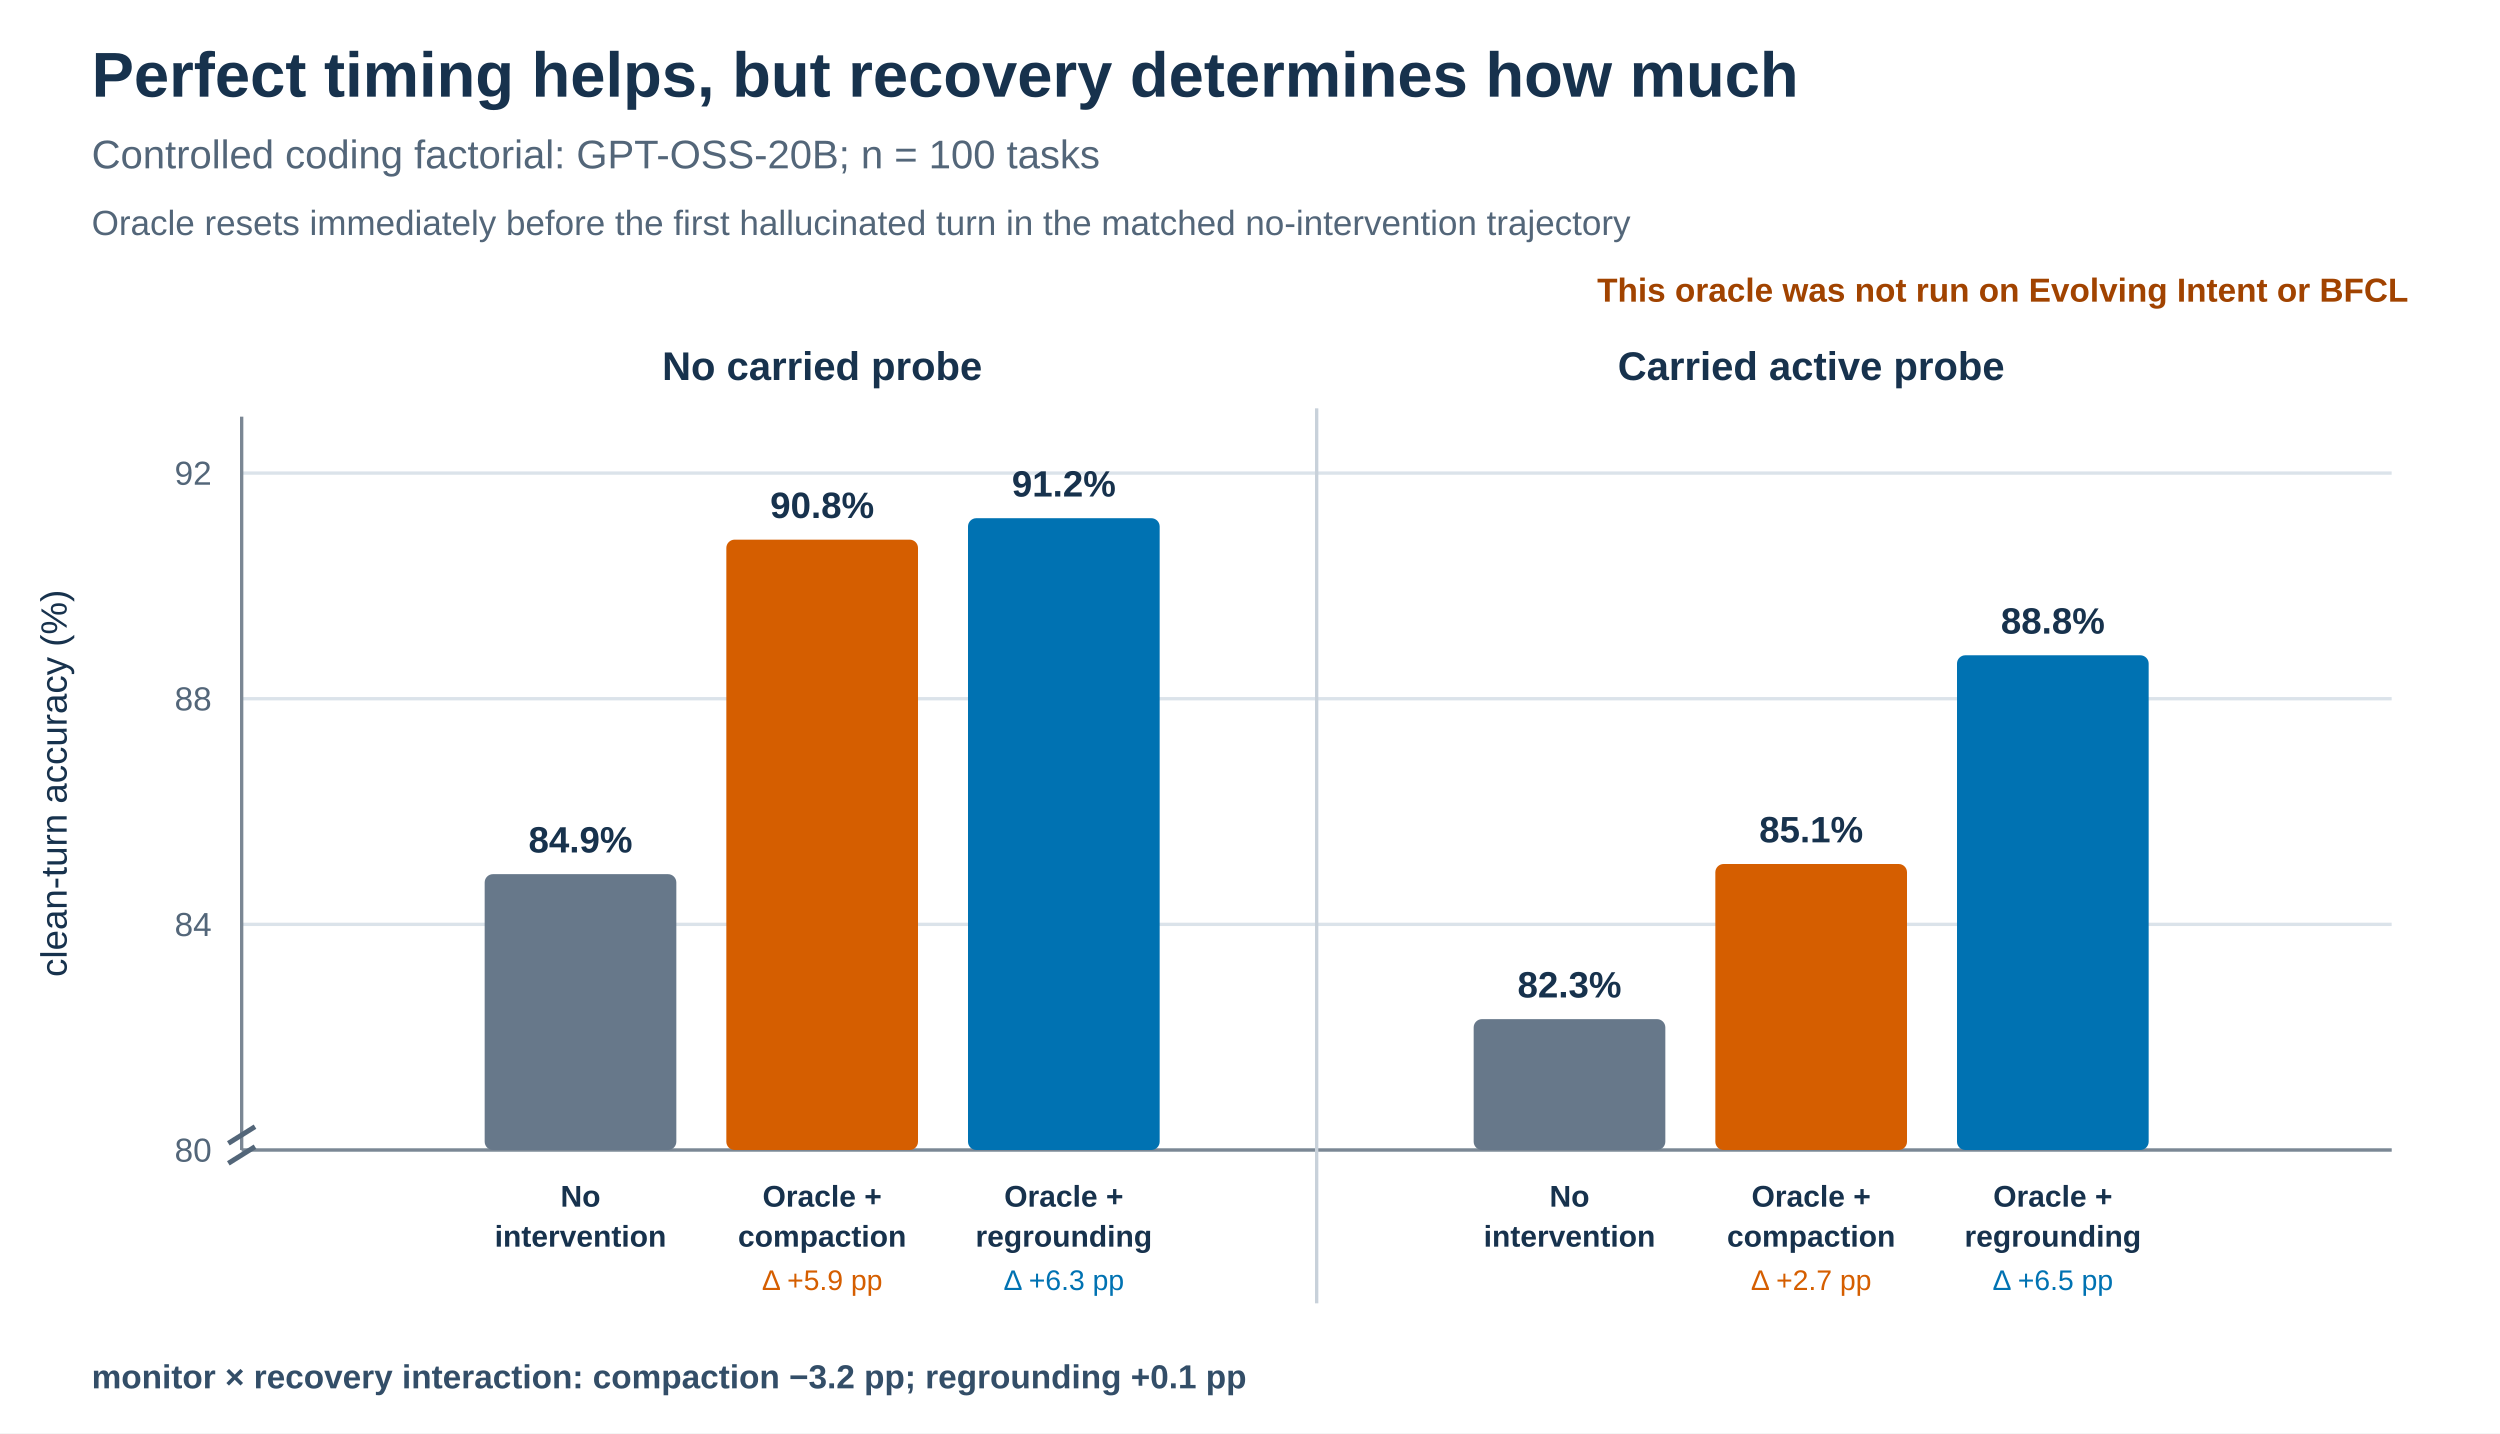
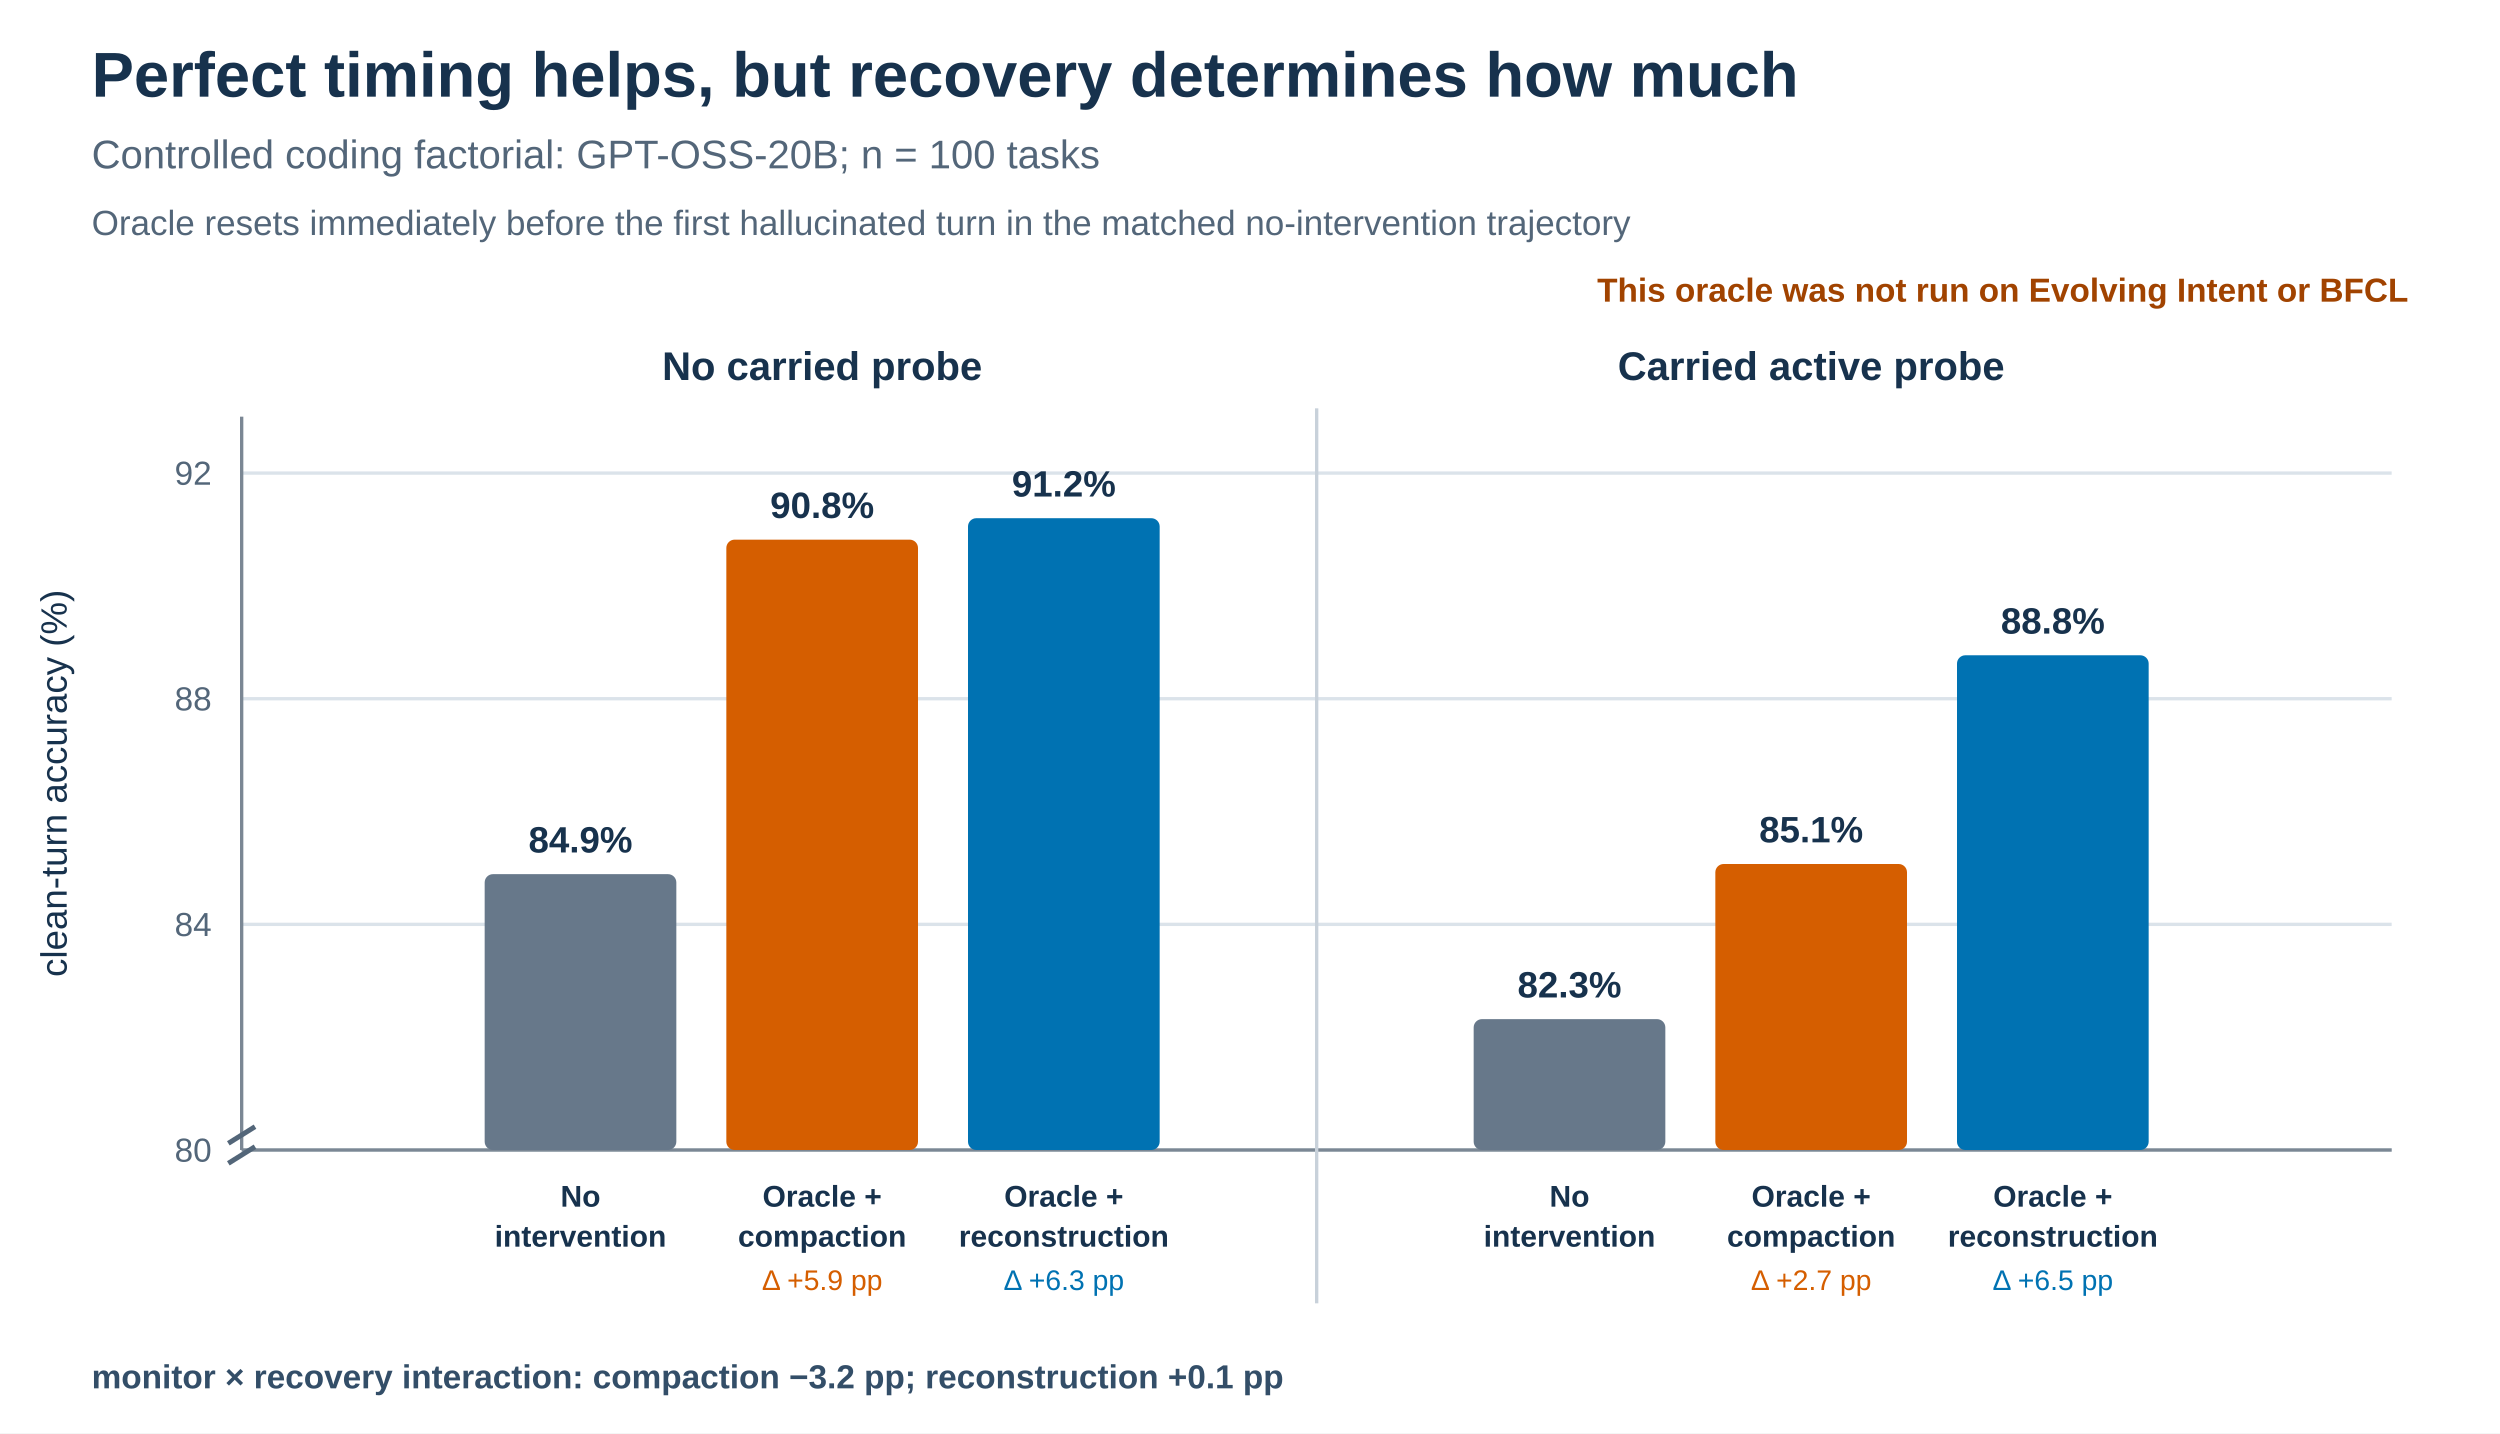
<svg xmlns="http://www.w3.org/2000/svg" width="1500" height="860" viewBox="0 0 1500 860">
  <style>text { font-family: 'Liberation Sans', Arial, sans-serif; }</style>
  <rect x="0" y="0" width="1500" height="860" fill="#ffffff" />
  <text x="55" y="58" font-size="38" font-weight="700" text-anchor="start" fill="#17324d">Perfect timing helps, but recovery determines how much</text>
  <text x="55" y="101" font-size="24" font-weight="400" text-anchor="start" fill="#536679">Controlled coding factorial: GPT-OSS-20B; n = 100 tasks</text>
  <text x="55" y="141" font-size="21" font-weight="400" text-anchor="start" fill="#536679">Oracle resets immediately before the first hallucinated turn in the matched no-intervention trajectory</text>
  <text x="1445" y="181" font-size="20" font-weight="600" text-anchor="end" fill="#a14300">This oracle was not run on Evolving Intent or BFCL</text>
  <line x1="145" y1="690" x2="1435" y2="690" stroke="#dbe3ea" stroke-width="2" />
  <text x="127" y="697" font-size="20" font-weight="400" text-anchor="end" fill="#536679">80</text>
  <line x1="145" y1="554.615" x2="1435" y2="554.615" stroke="#dbe3ea" stroke-width="2" />
  <text x="127" y="561.615" font-size="20" font-weight="400" text-anchor="end" fill="#536679">84</text>
  <line x1="145" y1="419.231" x2="1435" y2="419.231" stroke="#dbe3ea" stroke-width="2" />
  <text x="127" y="426.231" font-size="20" font-weight="400" text-anchor="end" fill="#536679">88</text>
  <line x1="145" y1="283.846" x2="1435" y2="283.846" stroke="#dbe3ea" stroke-width="2" />
  <text x="127" y="290.846" font-size="20" font-weight="400" text-anchor="end" fill="#536679">92</text>
  <line x1="145" y1="250" x2="145" y2="690" stroke="#7b8794" stroke-width="2" />
  <line x1="145" y1="690" x2="1435" y2="690" stroke="#7b8794" stroke-width="2" />
  <text x="40" y="470" font-size="22" font-weight="400" text-anchor="middle" fill="#17324d" transform="rotate(-90 40 470)">clean-turn accuracy (%)</text>
  <line x1="137" y1="686" x2="153" y2="676" stroke="#536679" stroke-width="3" />
  <line x1="137" y1="698" x2="153" y2="688" stroke="#536679" stroke-width="3" />
  <rect x="290.8" y="524.492" width="115" height="165.508" fill="#67788a" rx="5" />
  <text x="348.3" y="511.492" font-size="22" font-weight="700" text-anchor="middle" fill="#17324d">84.9%</text>
  <text x="348.3" y="724" font-size="18" font-weight="600" text-anchor="middle" fill="#17324d">No</text>
  <text x="348.3" y="748" font-size="18" font-weight="600" text-anchor="middle" fill="#17324d">intervention</text>
  <rect x="435.8" y="323.785" width="115" height="366.215" fill="#d55e00" rx="5" />
  <text x="493.3" y="310.785" font-size="22" font-weight="700" text-anchor="middle" fill="#17324d">90.8%</text>
  <text x="493.3" y="724" font-size="18" font-weight="600" text-anchor="middle" fill="#17324d">Oracle +</text>
  <text x="493.3" y="748" font-size="18" font-weight="600" text-anchor="middle" fill="#17324d">compaction</text>
  <text x="493.3" y="774" font-size="17" font-weight="400" text-anchor="middle" fill="#d55e00">Δ +5.9 pp</text>
  <rect x="580.8" y="310.923" width="115" height="379.077" fill="#0072b2" rx="5" />
  <text x="638.3" y="297.923" font-size="22" font-weight="700" text-anchor="middle" fill="#17324d">91.2%</text>
  <text x="638.3" y="724" font-size="18" font-weight="600" text-anchor="middle" fill="#17324d">Oracle +</text>
-   <text x="638.3" y="748" font-size="18" font-weight="600" text-anchor="middle" fill="#17324d">regrounding</text>
+   <text x="638.3" y="748" font-size="18" font-weight="600" text-anchor="middle" fill="#17324d">reconstruction</text>
  <text x="638.3" y="774" font-size="17" font-weight="400" text-anchor="middle" fill="#0072b2">Δ +6.3 pp</text>
  <text x="493.3" y="228" font-size="24" font-weight="700" text-anchor="middle" fill="#17324d">No carried probe</text>
  <line x1="790" y1="245" x2="790" y2="782" stroke="#c8d1da" stroke-width="2" />
  <rect x="884.2" y="611.477" width="115" height="78.523" fill="#67788a" rx="5" />
  <text x="941.7" y="598.477" font-size="22" font-weight="700" text-anchor="middle" fill="#17324d">82.3%</text>
  <text x="941.7" y="724" font-size="18" font-weight="600" text-anchor="middle" fill="#17324d">No</text>
  <text x="941.7" y="748" font-size="18" font-weight="600" text-anchor="middle" fill="#17324d">intervention</text>
  <rect x="1029.2" y="518.4" width="115" height="171.6" fill="#d55e00" rx="5" />
  <text x="1086.7" y="505.4" font-size="22" font-weight="700" text-anchor="middle" fill="#17324d">85.1%</text>
  <text x="1086.7" y="724" font-size="18" font-weight="600" text-anchor="middle" fill="#17324d">Oracle +</text>
  <text x="1086.7" y="748" font-size="18" font-weight="600" text-anchor="middle" fill="#17324d">compaction</text>
  <text x="1086.7" y="774" font-size="17" font-weight="400" text-anchor="middle" fill="#d55e00">Δ +2.7 pp</text>
  <rect x="1174.2" y="393.169" width="115" height="296.831" fill="#0072b2" rx="5" />
  <text x="1231.7" y="380.169" font-size="22" font-weight="700" text-anchor="middle" fill="#17324d">88.8%</text>
  <text x="1231.7" y="724" font-size="18" font-weight="600" text-anchor="middle" fill="#17324d">Oracle +</text>
-   <text x="1231.7" y="748" font-size="18" font-weight="600" text-anchor="middle" fill="#17324d">regrounding</text>
+   <text x="1231.7" y="748" font-size="18" font-weight="600" text-anchor="middle" fill="#17324d">reconstruction</text>
  <text x="1231.7" y="774" font-size="17" font-weight="400" text-anchor="middle" fill="#0072b2">Δ +6.5 pp</text>
  <text x="1086.7" y="228" font-size="24" font-weight="700" text-anchor="middle" fill="#17324d">Carried active probe</text>
-   <text x="55" y="833" font-size="20" font-weight="600" text-anchor="start" fill="#334e68">monitor × recovery interaction: compaction −3.2 pp; regrounding +0.1 pp</text>
+   <text x="55" y="833" font-size="20" font-weight="600" text-anchor="start" fill="#334e68">monitor × recovery interaction: compaction −3.2 pp; reconstruction +0.1 pp</text>
</svg>
